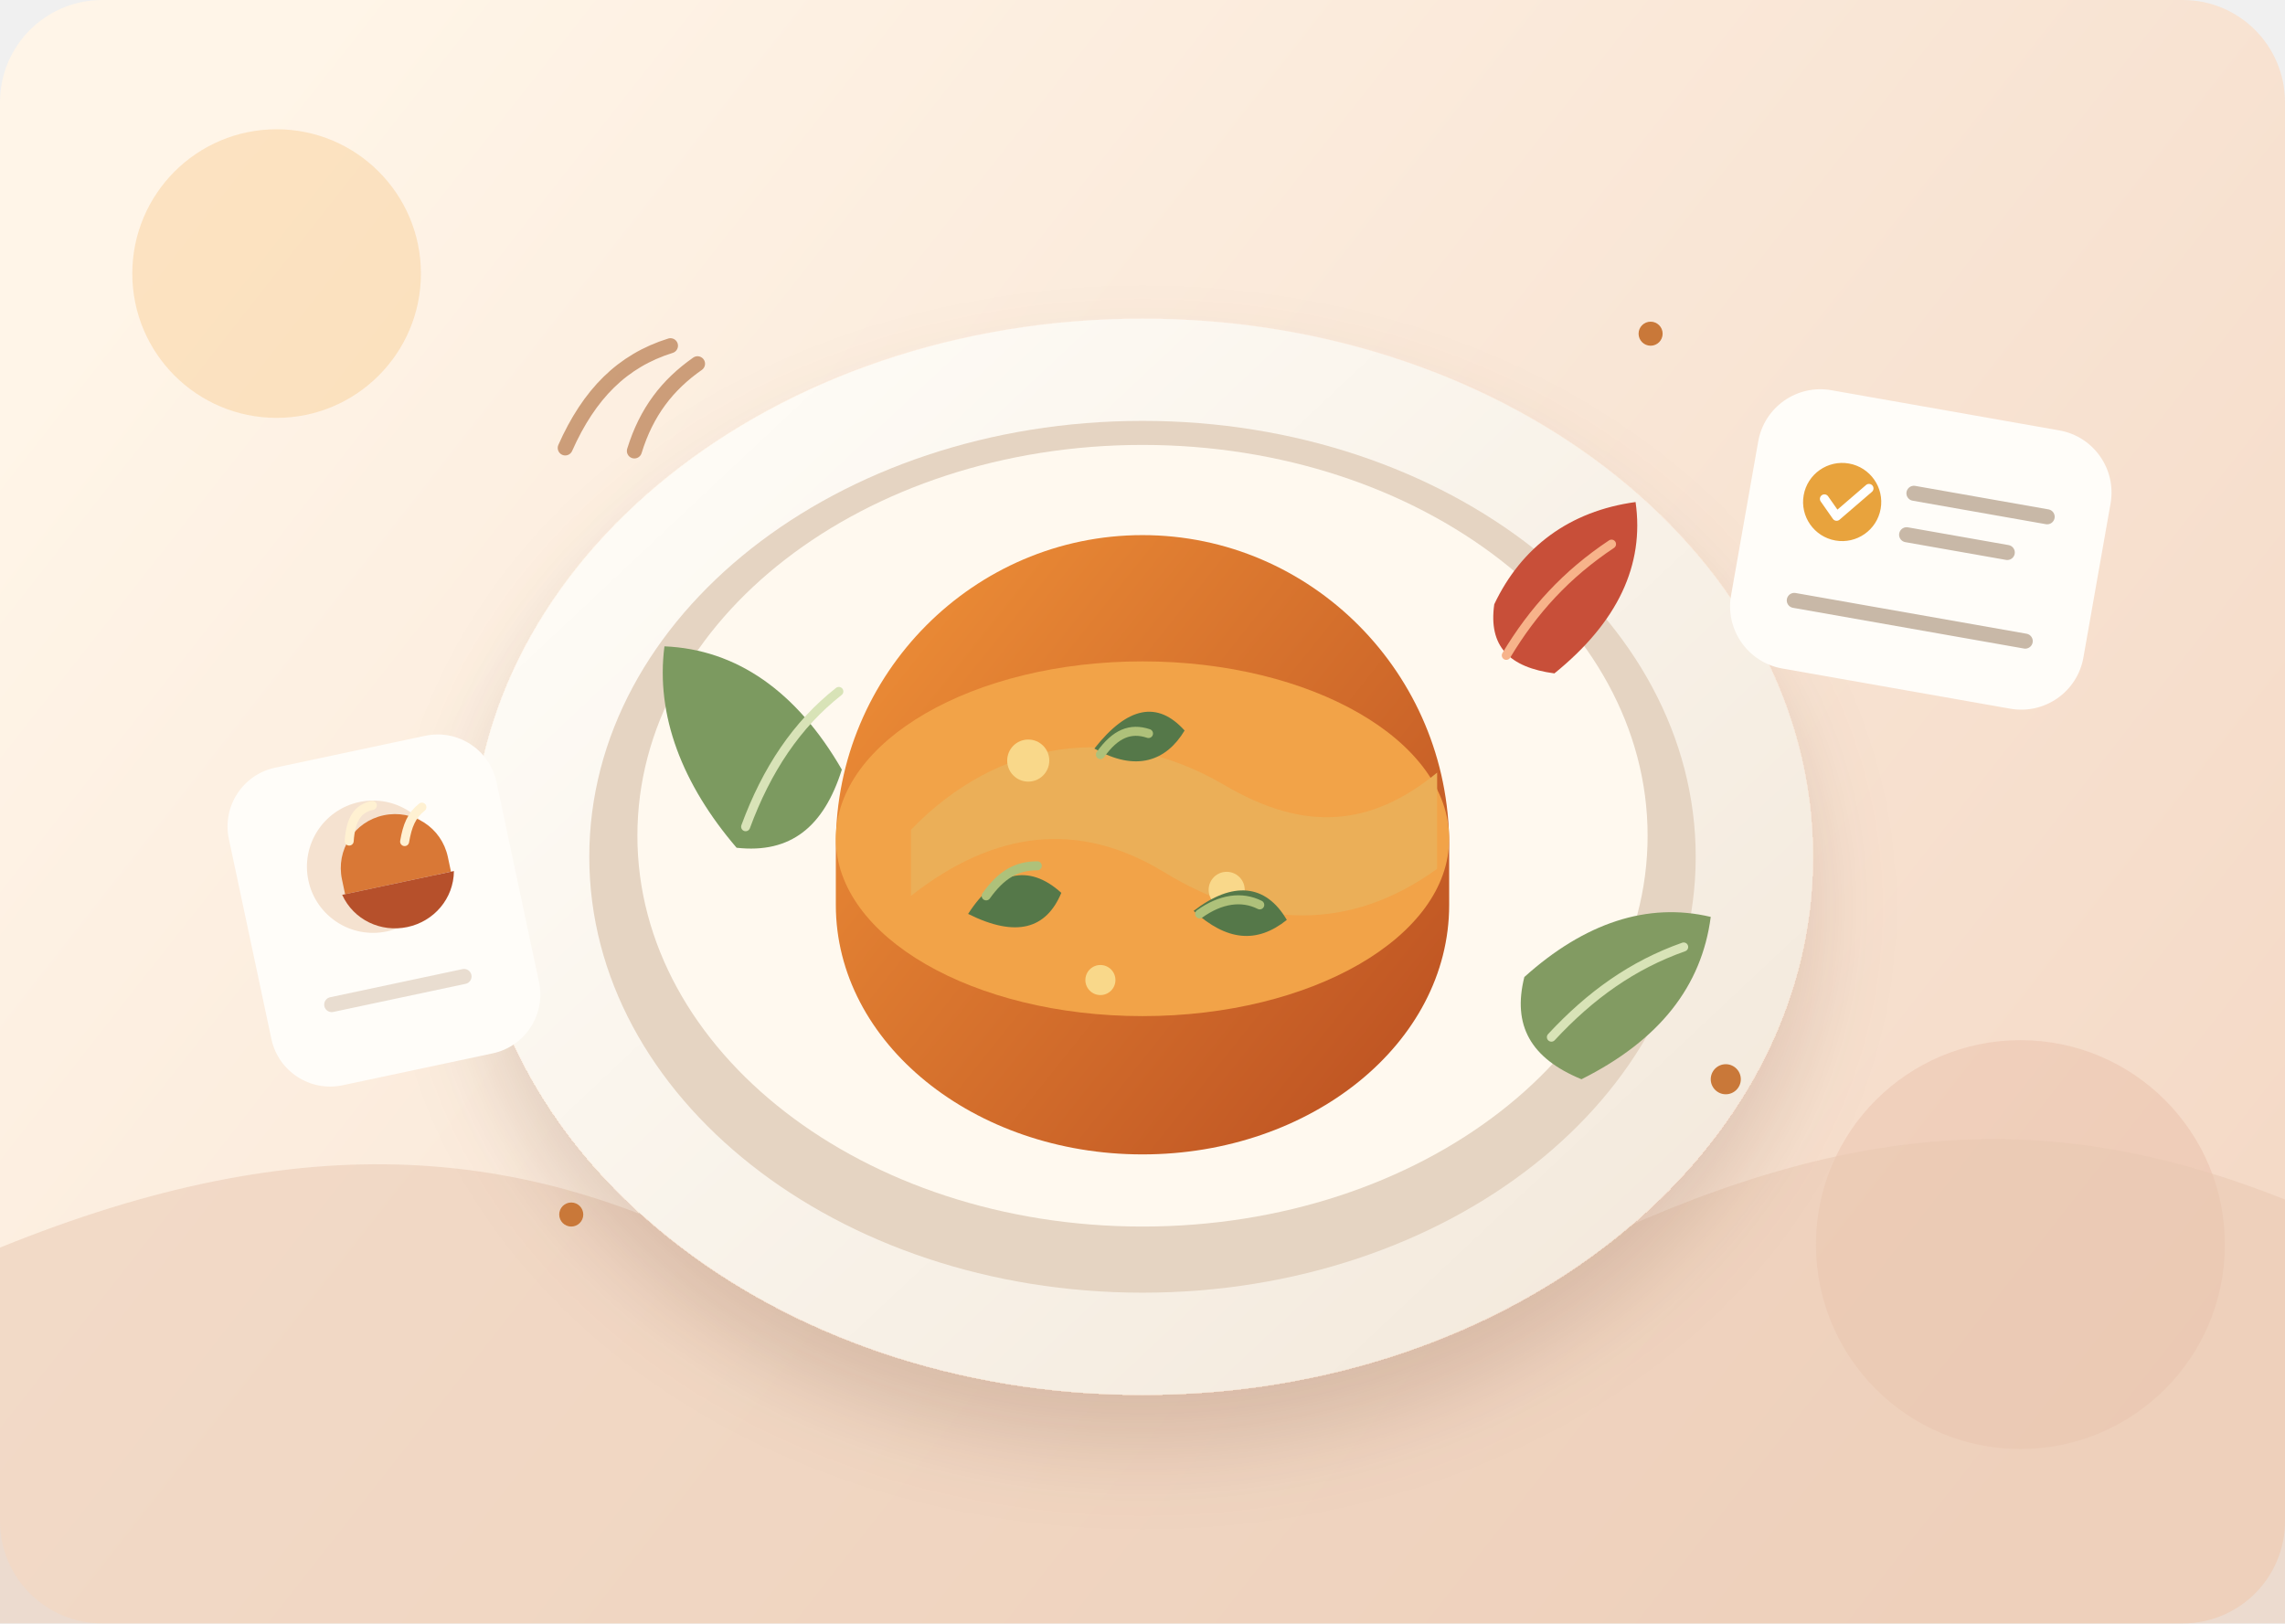
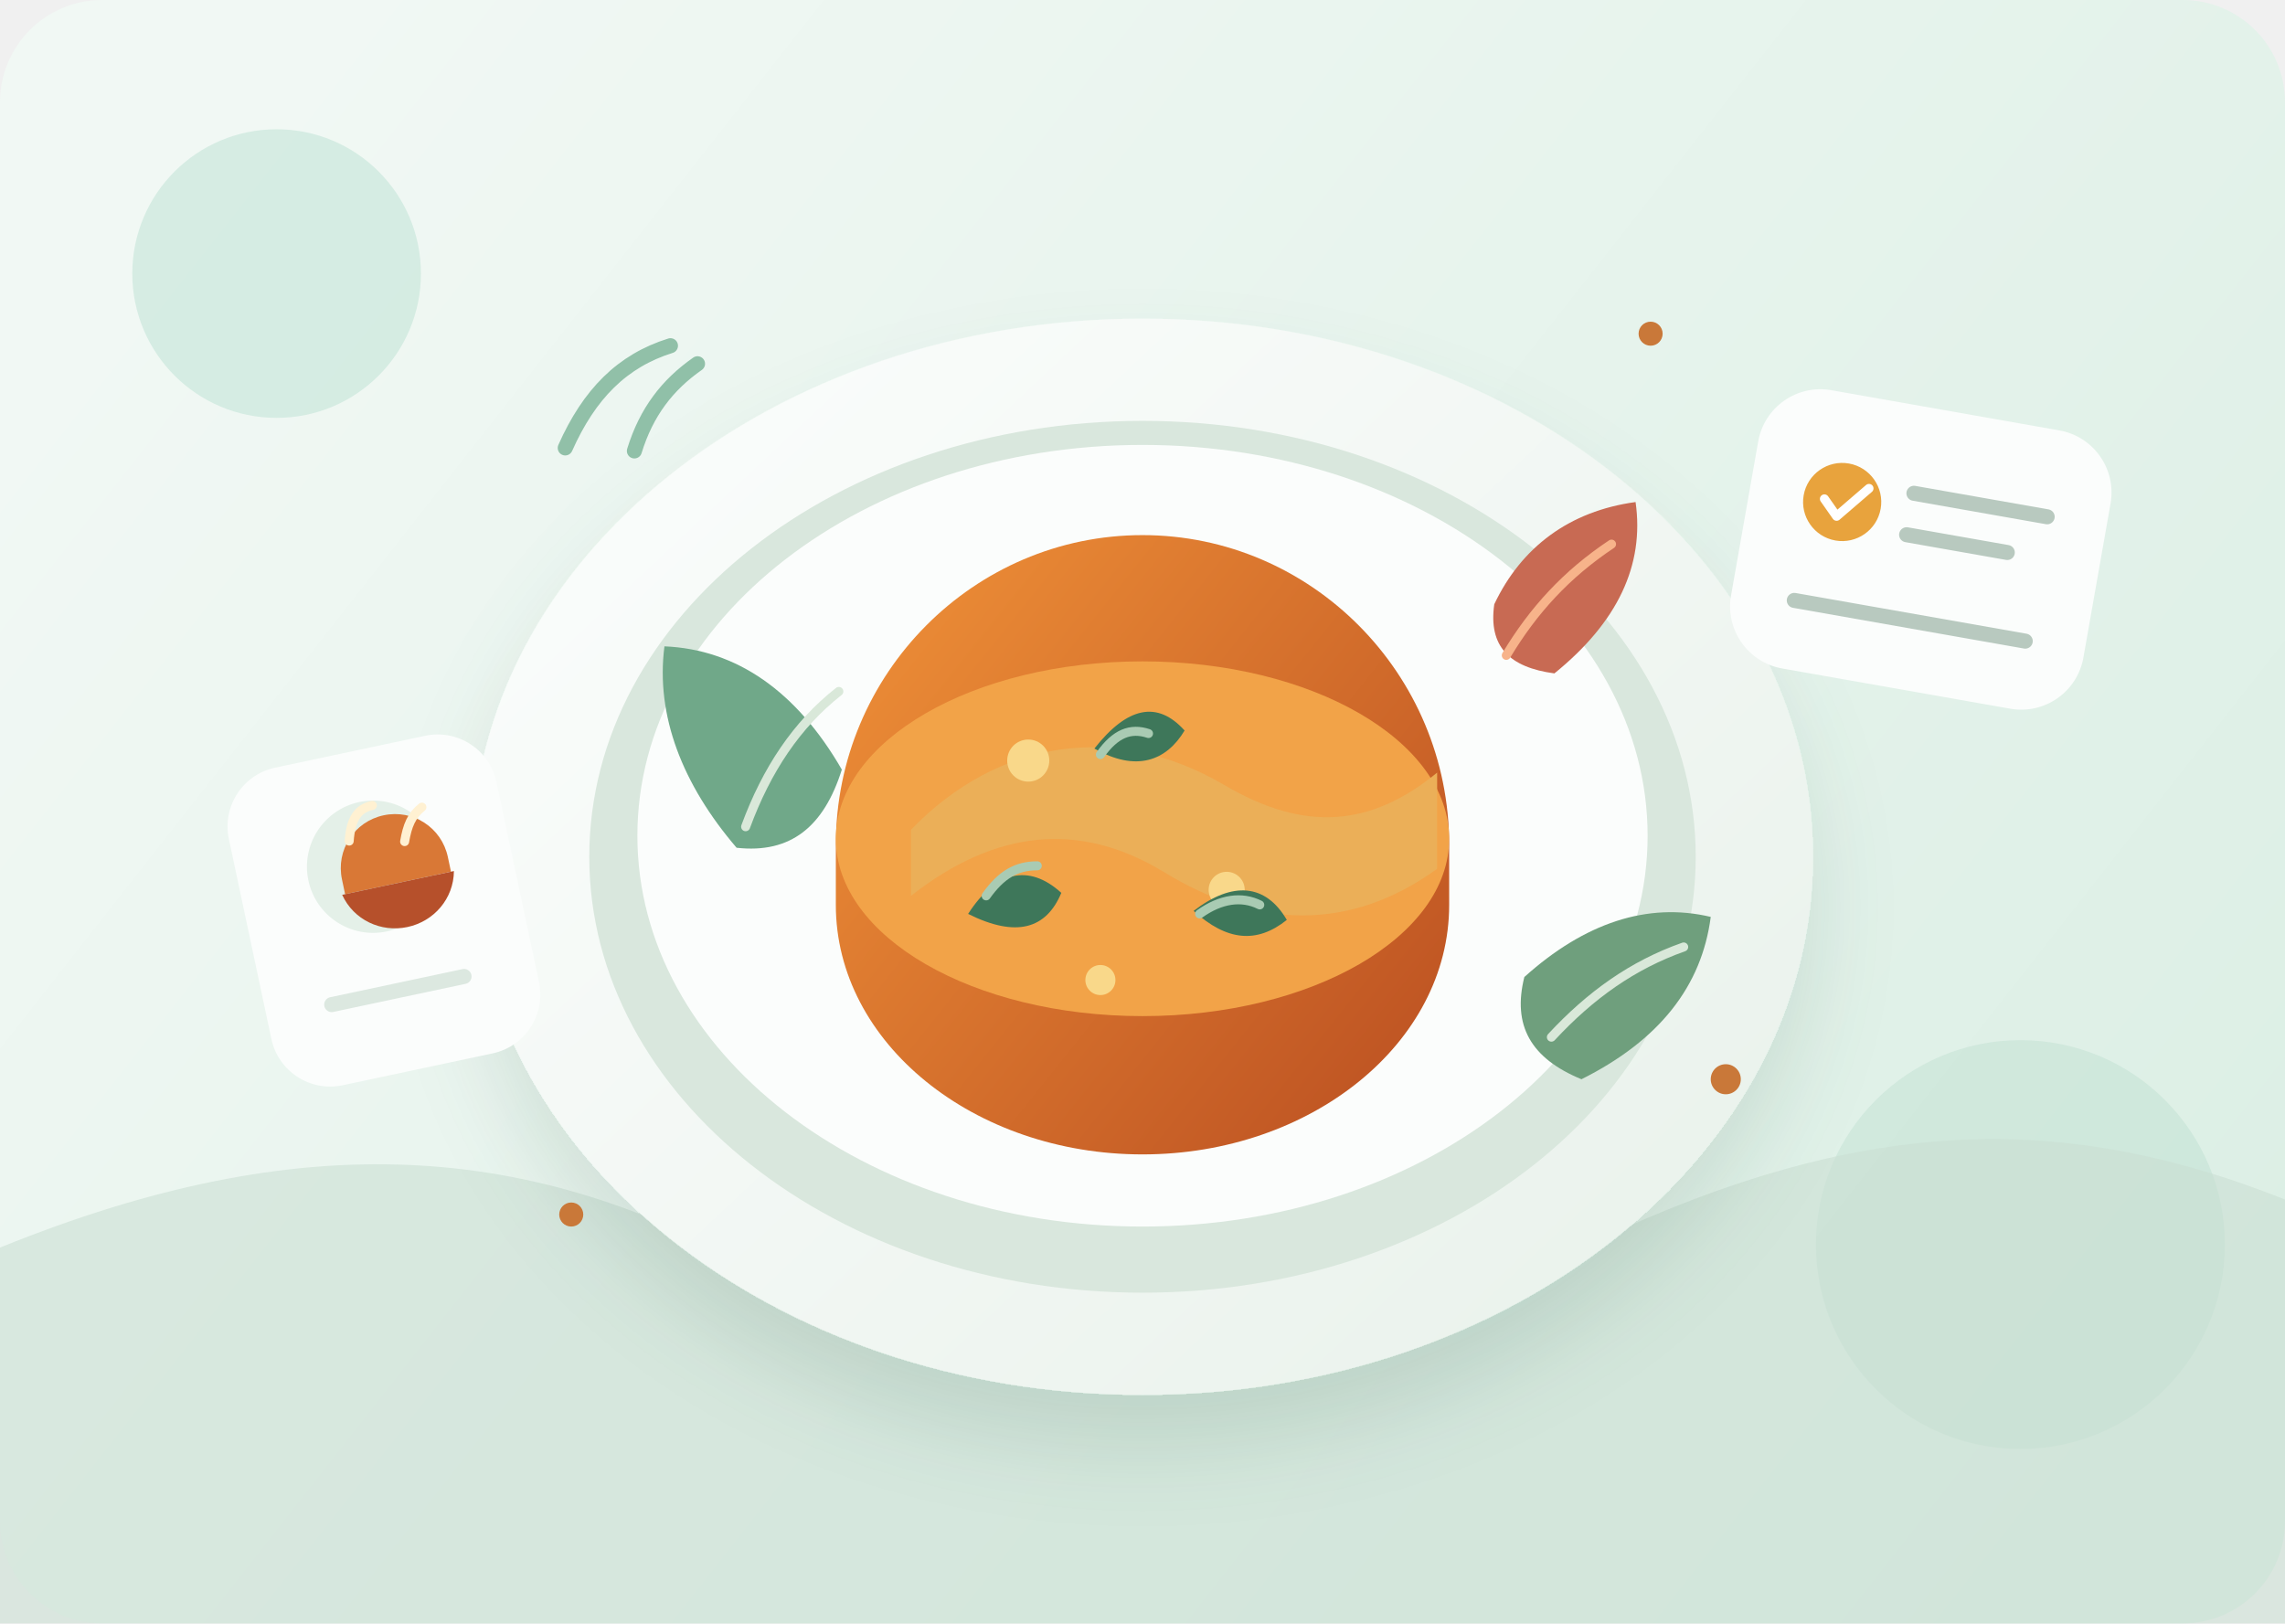
<svg xmlns="http://www.w3.org/2000/svg" viewBox="0 0 760 540" fill="none">
  <defs>
    <linearGradient id="bg" x1="84" y1="34" x2="690" y2="510" gradientUnits="userSpaceOnUse">
-       <stop stop-color="#FFF5E8" />
-       <stop offset="1" stop-color="#F4D9C6" />
+       <stop stop-color="#F1F8F4" />
+       <stop offset="1" stop-color="#DCEFE5" />
    </linearGradient>
    <linearGradient id="plate" x1="216" y1="100" x2="541" y2="446" gradientUnits="userSpaceOnUse">
-       <stop stop-color="#FFFDF8" />
-       <stop offset="1" stop-color="#F3E9DC" />
+       <stop stop-color="#FBFDFC" />
+       <stop offset="1" stop-color="#EAF2EC" />
    </linearGradient>
    <linearGradient id="curry" x1="293" y1="224" x2="492" y2="383" gradientUnits="userSpaceOnUse">
      <stop stop-color="#E98935" />
      <stop offset="1" stop-color="#B84C20" />
    </linearGradient>
    <filter id="shadow" x="96" y="64" width="567" height="447" color-interpolation-filters="sRGB" filterUnits="userSpaceOnUse">
      <feFlood flood-opacity="0" result="BackgroundImageFix" />
      <feColorMatrix in="SourceAlpha" values="0 0 0 0 0 0 0 0 0 0 0 0 0 0 0 0 0 0 127 0" result="hardAlpha" />
      <feGaussianBlur stdDeviation="14" />
      <feOffset dy="17" />
      <feComposite in2="hardAlpha" operator="out" />
-       <feColorMatrix values="0 0 0 0 0.36 0 0 0 0 0.2 0 0 0 0 0.13 0 0 0 0.16 0" />
+       <feColorMatrix values="0 0 0 0 0.12 0 0 0 0 0.3 0 0 0 0 0.22 0 0 0 0.12 0" />
      <feBlend in2="BackgroundImageFix" result="effect1_dropShadow" />
      <feBlend in="SourceGraphic" in2="effect1_dropShadow" result="shape" />
    </filter>
  </defs>
  <rect width="760" height="540" rx="34" fill="url(#bg)" />
-   <circle cx="92" cy="91" r="48" fill="#F5C078" fill-opacity=".35" />
-   <circle cx="672" cy="414" r="68" fill="#CC7756" fill-opacity=".14" />
-   <path d="M0 415c101-41 177-35 253 8 70 40 172 42 269-6 92-45 160-49 238-18v141H0V415Z" fill="#E9C8B1" fill-opacity=".52" />
+   <circle cx="92" cy="91" r="48" fill="#B8DFD0" fill-opacity=".48" />
+   <circle cx="672" cy="414" r="68" fill="#8CC7B1" fill-opacity=".18" />
+   <path d="M0 415c101-41 177-35 253 8 70 40 172 42 269-6 92-45 160-49 238-18v141H0V415Z" fill="#C9DFD2" fill-opacity=".58" />
  <g filter="url(#shadow)">
    <ellipse cx="380" cy="285" rx="223" ry="179" fill="url(#plate)" />
-     <ellipse cx="380" cy="285" rx="184" ry="145" fill="#E5D4C2" />
-     <ellipse cx="380" cy="278" rx="168" ry="130" fill="#FFF9EF" />
+     <ellipse cx="380" cy="285" rx="184" ry="145" fill="#D9E7DD" />
+     <ellipse cx="380" cy="278" rx="168" ry="130" fill="#FBFDFC" />
    <path d="M278 281c0-57 46-103 102-103s102 46 102 103v20c0 46-46 83-102 83s-102-37-102-83v-20Z" fill="url(#curry)" />
    <ellipse cx="380" cy="279" rx="102" ry="59" fill="#F2A348" />
    <path d="M303 276c29-30 68-36 104-15 27 16 49 14 71-4v32c-29 21-60 20-91 1-28-17-56-14-84 8v-22Z" fill="#EBAF58" />
    <circle cx="342" cy="253" r="7" fill="#F9D88A" />
    <circle cx="408" cy="296" r="6" fill="#F9D88A" />
    <circle cx="366" cy="326" r="5" fill="#F9D88A" />
-     <path d="M364 249c11-14 21-16 30-6-6 10-16 14-30 6Zm33 54c13-10 24-9 31 3-10 8-20 7-31-3Zm-75 1c9-14 20-17 31-7-5 12-15 15-31 7Z" fill="#557849" />
-     <path d="M366 251c5-7 10-9 16-7m17 60c7-5 14-6 20-3m-91-3c5-7 10-10 17-10" stroke="#AEC17A" stroke-width="3" stroke-linecap="round" />
-     <path d="M245 282c-18-21-27-44-24-67 24 1 44 15 59 41-6 19-17 28-35 26Z" fill="#7C9A60" />
-     <path d="M248 275c7-19 17-34 31-45" stroke="#D8E3B7" stroke-width="3" stroke-linecap="round" />
-     <path d="M507 325c20-18 41-25 62-20-3 23-17 41-43 54-17-7-23-18-19-34Z" fill="#829B62" />
-     <path d="M516 345c13-14 27-24 44-30" stroke="#D8E3B7" stroke-width="3" stroke-linecap="round" />
-     <path d="M497 201c9-19 25-31 47-34 3 21-6 40-27 57-15-2-22-9-20-23Z" fill="#C84F39" />
+     <path d="M364 249c11-14 21-16 30-6-6 10-16 14-30 6Zm33 54c13-10 24-9 31 3-10 8-20 7-31-3Zm-75 1c9-14 20-17 31-7-5 12-15 15-31 7Z" fill="#3E775A" />
+     <path d="M366 251c5-7 10-9 16-7m17 60c7-5 14-6 20-3m-91-3c5-7 10-10 17-10" stroke="#A9CBB3" stroke-width="3" stroke-linecap="round" />
+     <path d="M245 282c-18-21-27-44-24-67 24 1 44 15 59 41-6 19-17 28-35 26Z" fill="#70A889" />
+     <path d="M248 275c7-19 17-34 31-45" stroke="#D9E8D9" stroke-width="3" stroke-linecap="round" />
+     <path d="M507 325c20-18 41-25 62-20-3 23-17 41-43 54-17-7-23-18-19-34Z" fill="#6F9F7D" />
+     <path d="M516 345c13-14 27-24 44-30" stroke="#D9E8D9" stroke-width="3" stroke-linecap="round" />
+     <path d="M497 201c9-19 25-31 47-34 3 21-6 40-27 57-15-2-22-9-20-23Z" fill="#C86A53" />
    <path d="M501 218c9-15 20-27 35-37" stroke="#F7B38A" stroke-width="3" stroke-linecap="round" />
  </g>
  <g transform="rotate(-12 127 302)">
-     <rect x="82" y="249" width="91" height="108" rx="20" fill="#FFFDF9" />
-     <circle cx="127" cy="288" r="22" fill="#F5E2D0" />
+     <rect x="82" y="249" width="91" height="108" rx="20" fill="#FBFDFC" />
+     <circle cx="127" cy="288" r="22" fill="#E4F0E8" />
    <path d="M116 290c0-10 8-18 18-18s18 8 18 18v5h-36v-5Z" fill="#D97836" />
    <path d="M115 295h38c-2 9-10 15-19 15s-17-6-19-15Z" fill="#B6502B" />
    <path d="M121 278c2-7 5-10 10-10m8 14c2-5 4-8 8-10" stroke="#FFF1D2" stroke-width="3" stroke-linecap="round" />
-     <path d="M104 330h45" stroke="#E9DDD0" stroke-width="5" stroke-linecap="round" />
+     <path d="M104 330h45" stroke="#DCE8E0" stroke-width="5" stroke-linecap="round" />
  </g>
  <g transform="rotate(10 640 185)">
-     <rect x="579" y="136" width="119" height="94" rx="21" fill="#FFFDF9" />
+     <rect x="579" y="136" width="119" height="94" rx="21" fill="#FBFDFC" />
    <circle cx="610" cy="172" r="13" fill="#E8A33D" />
    <path d="m604 172 5 5 9-11" stroke="white" stroke-width="3" stroke-linecap="round" stroke-linejoin="round" />
-     <path d="M633 165h45M633 179h34M600 207h78" stroke="#C8B8A7" stroke-width="5" stroke-linecap="round" />
+     <path d="M633 165h45M633 179h34M600 207h78" stroke="#B8C9BF" stroke-width="5" stroke-linecap="round" />
  </g>
-   <path d="M188 149c8-18 19-29 35-34m-12 35c4-13 11-22 21-29" stroke="#B87A4D" stroke-width="5" stroke-linecap="round" opacity=".7" />
+   <path d="M188 149c8-18 19-29 35-34m-12 35c4-13 11-22 21-29" stroke="#69A989" stroke-width="5" stroke-linecap="round" opacity=".7" />
  <circle cx="574" cy="359" r="5" fill="#C97839" />
  <circle cx="190" cy="404" r="4" fill="#C97839" />
  <circle cx="549" cy="111" r="4" fill="#C97839" />
</svg>
